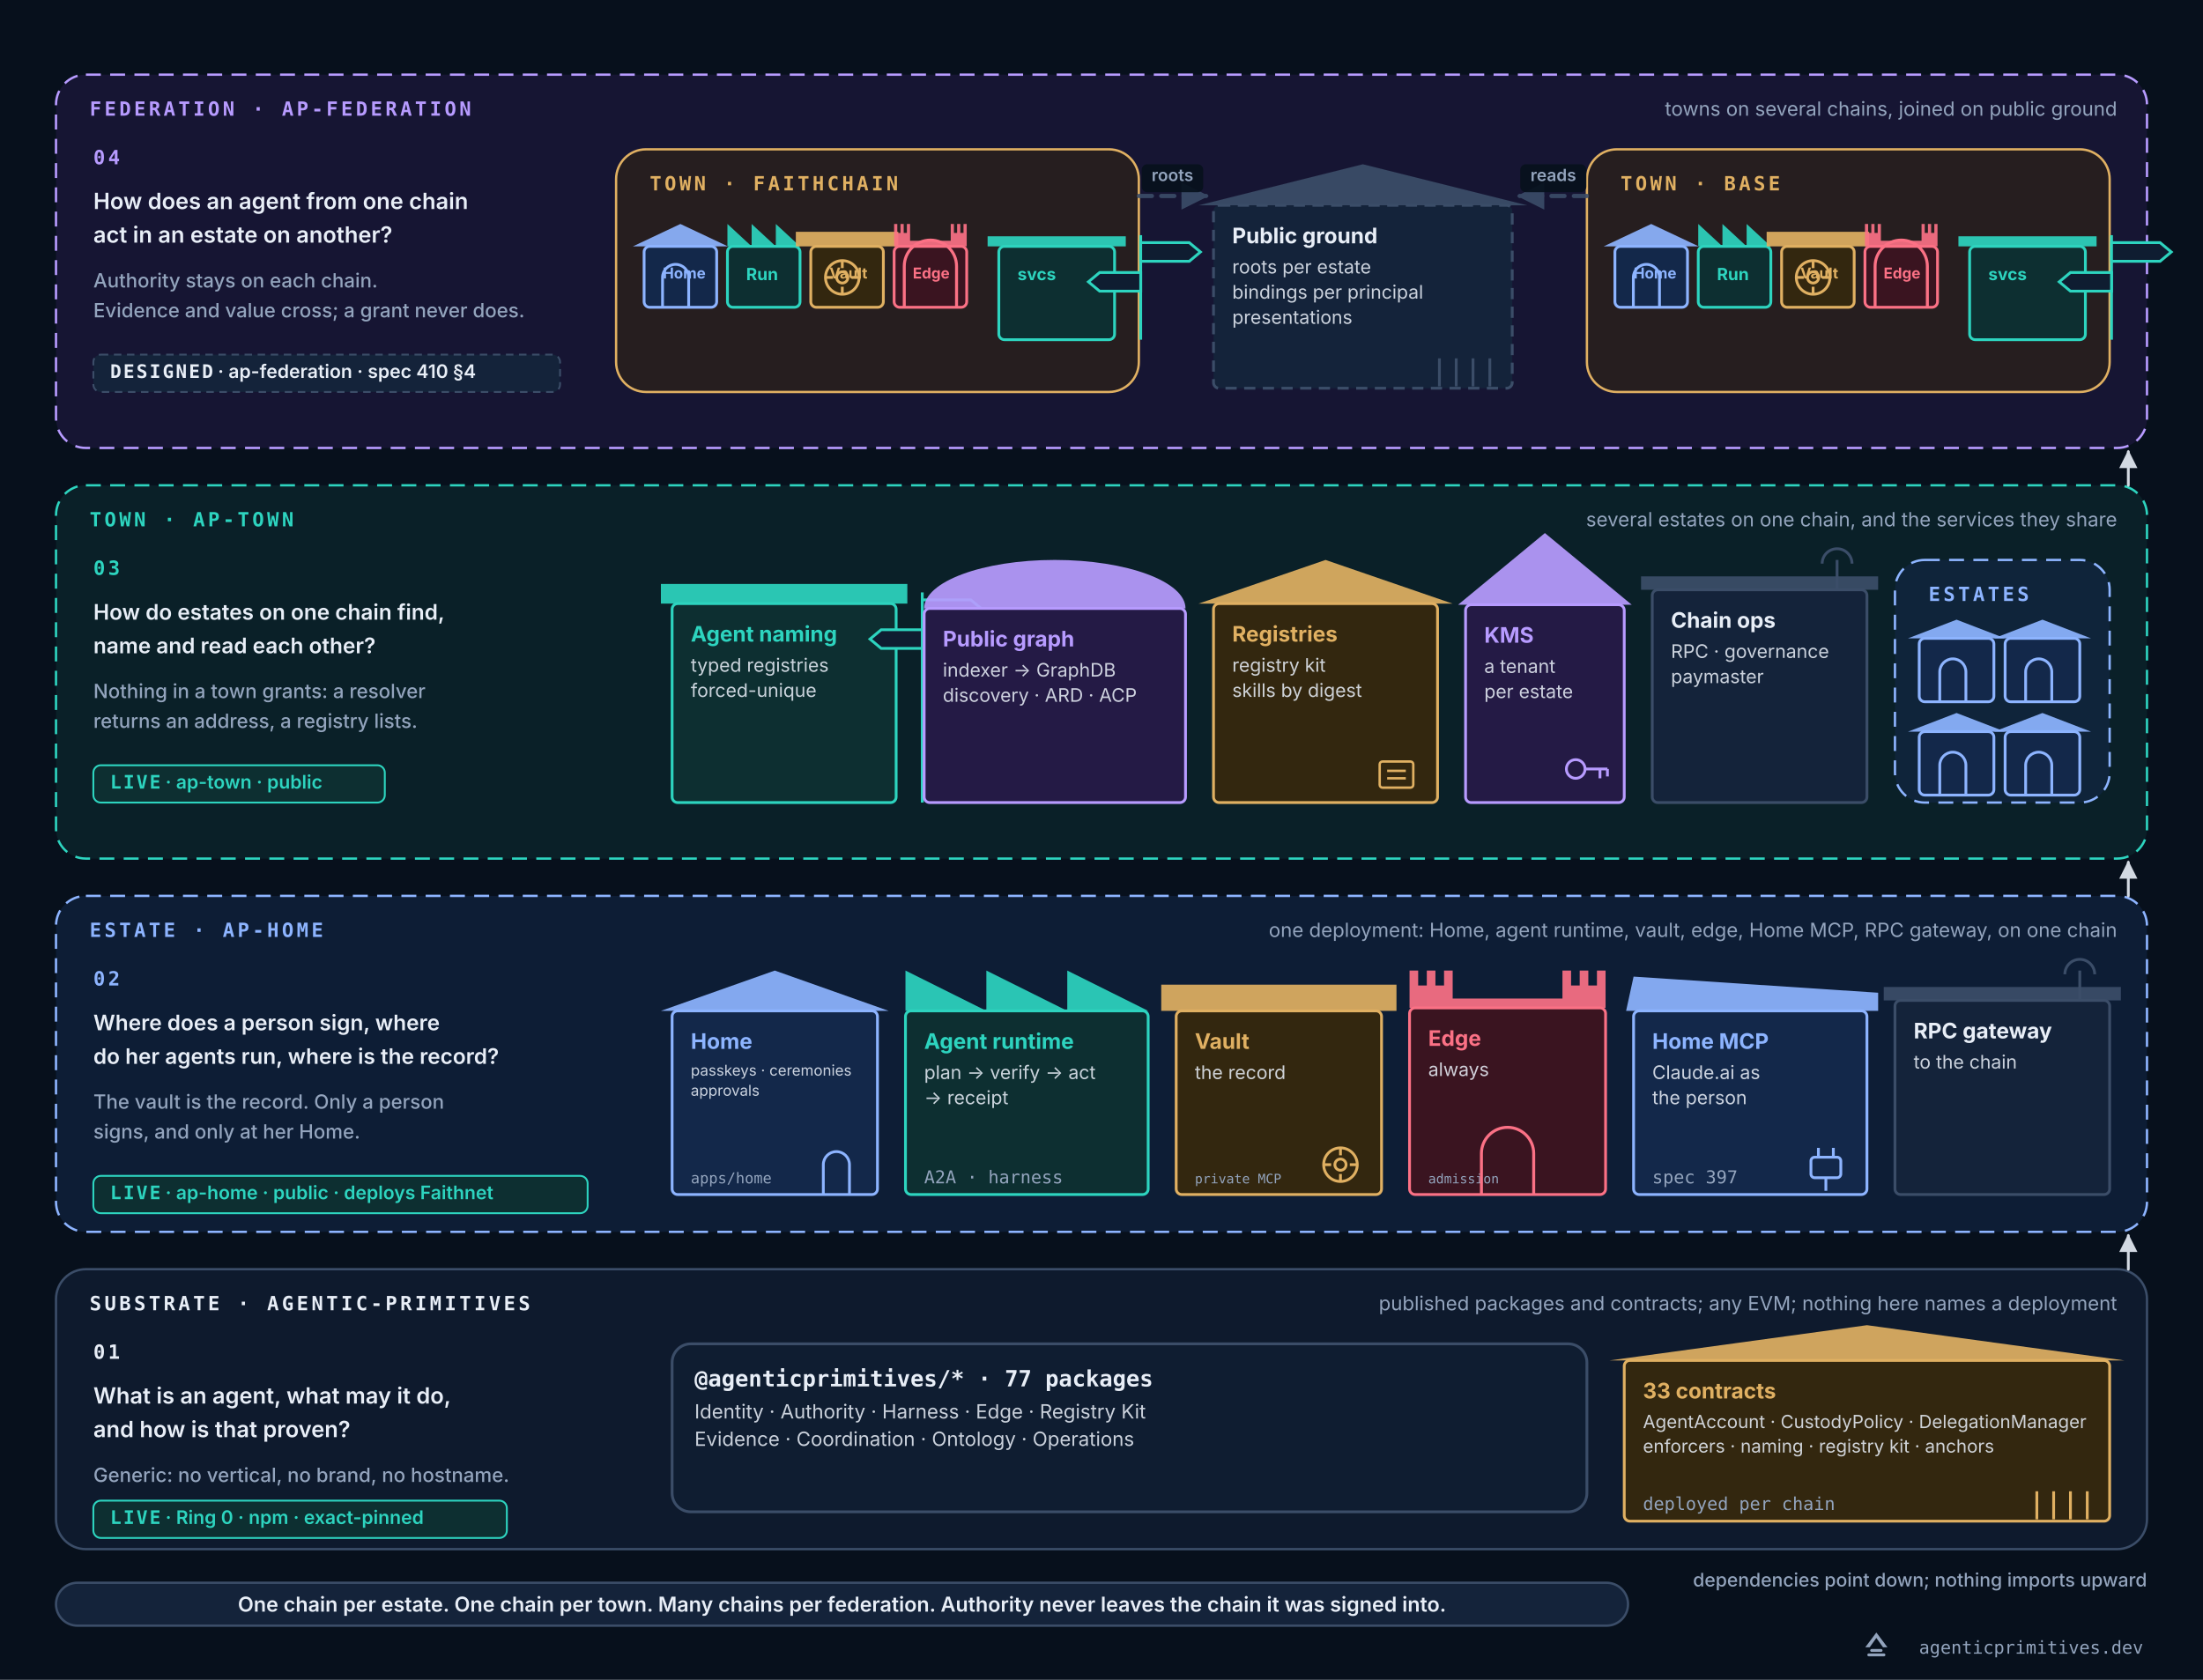
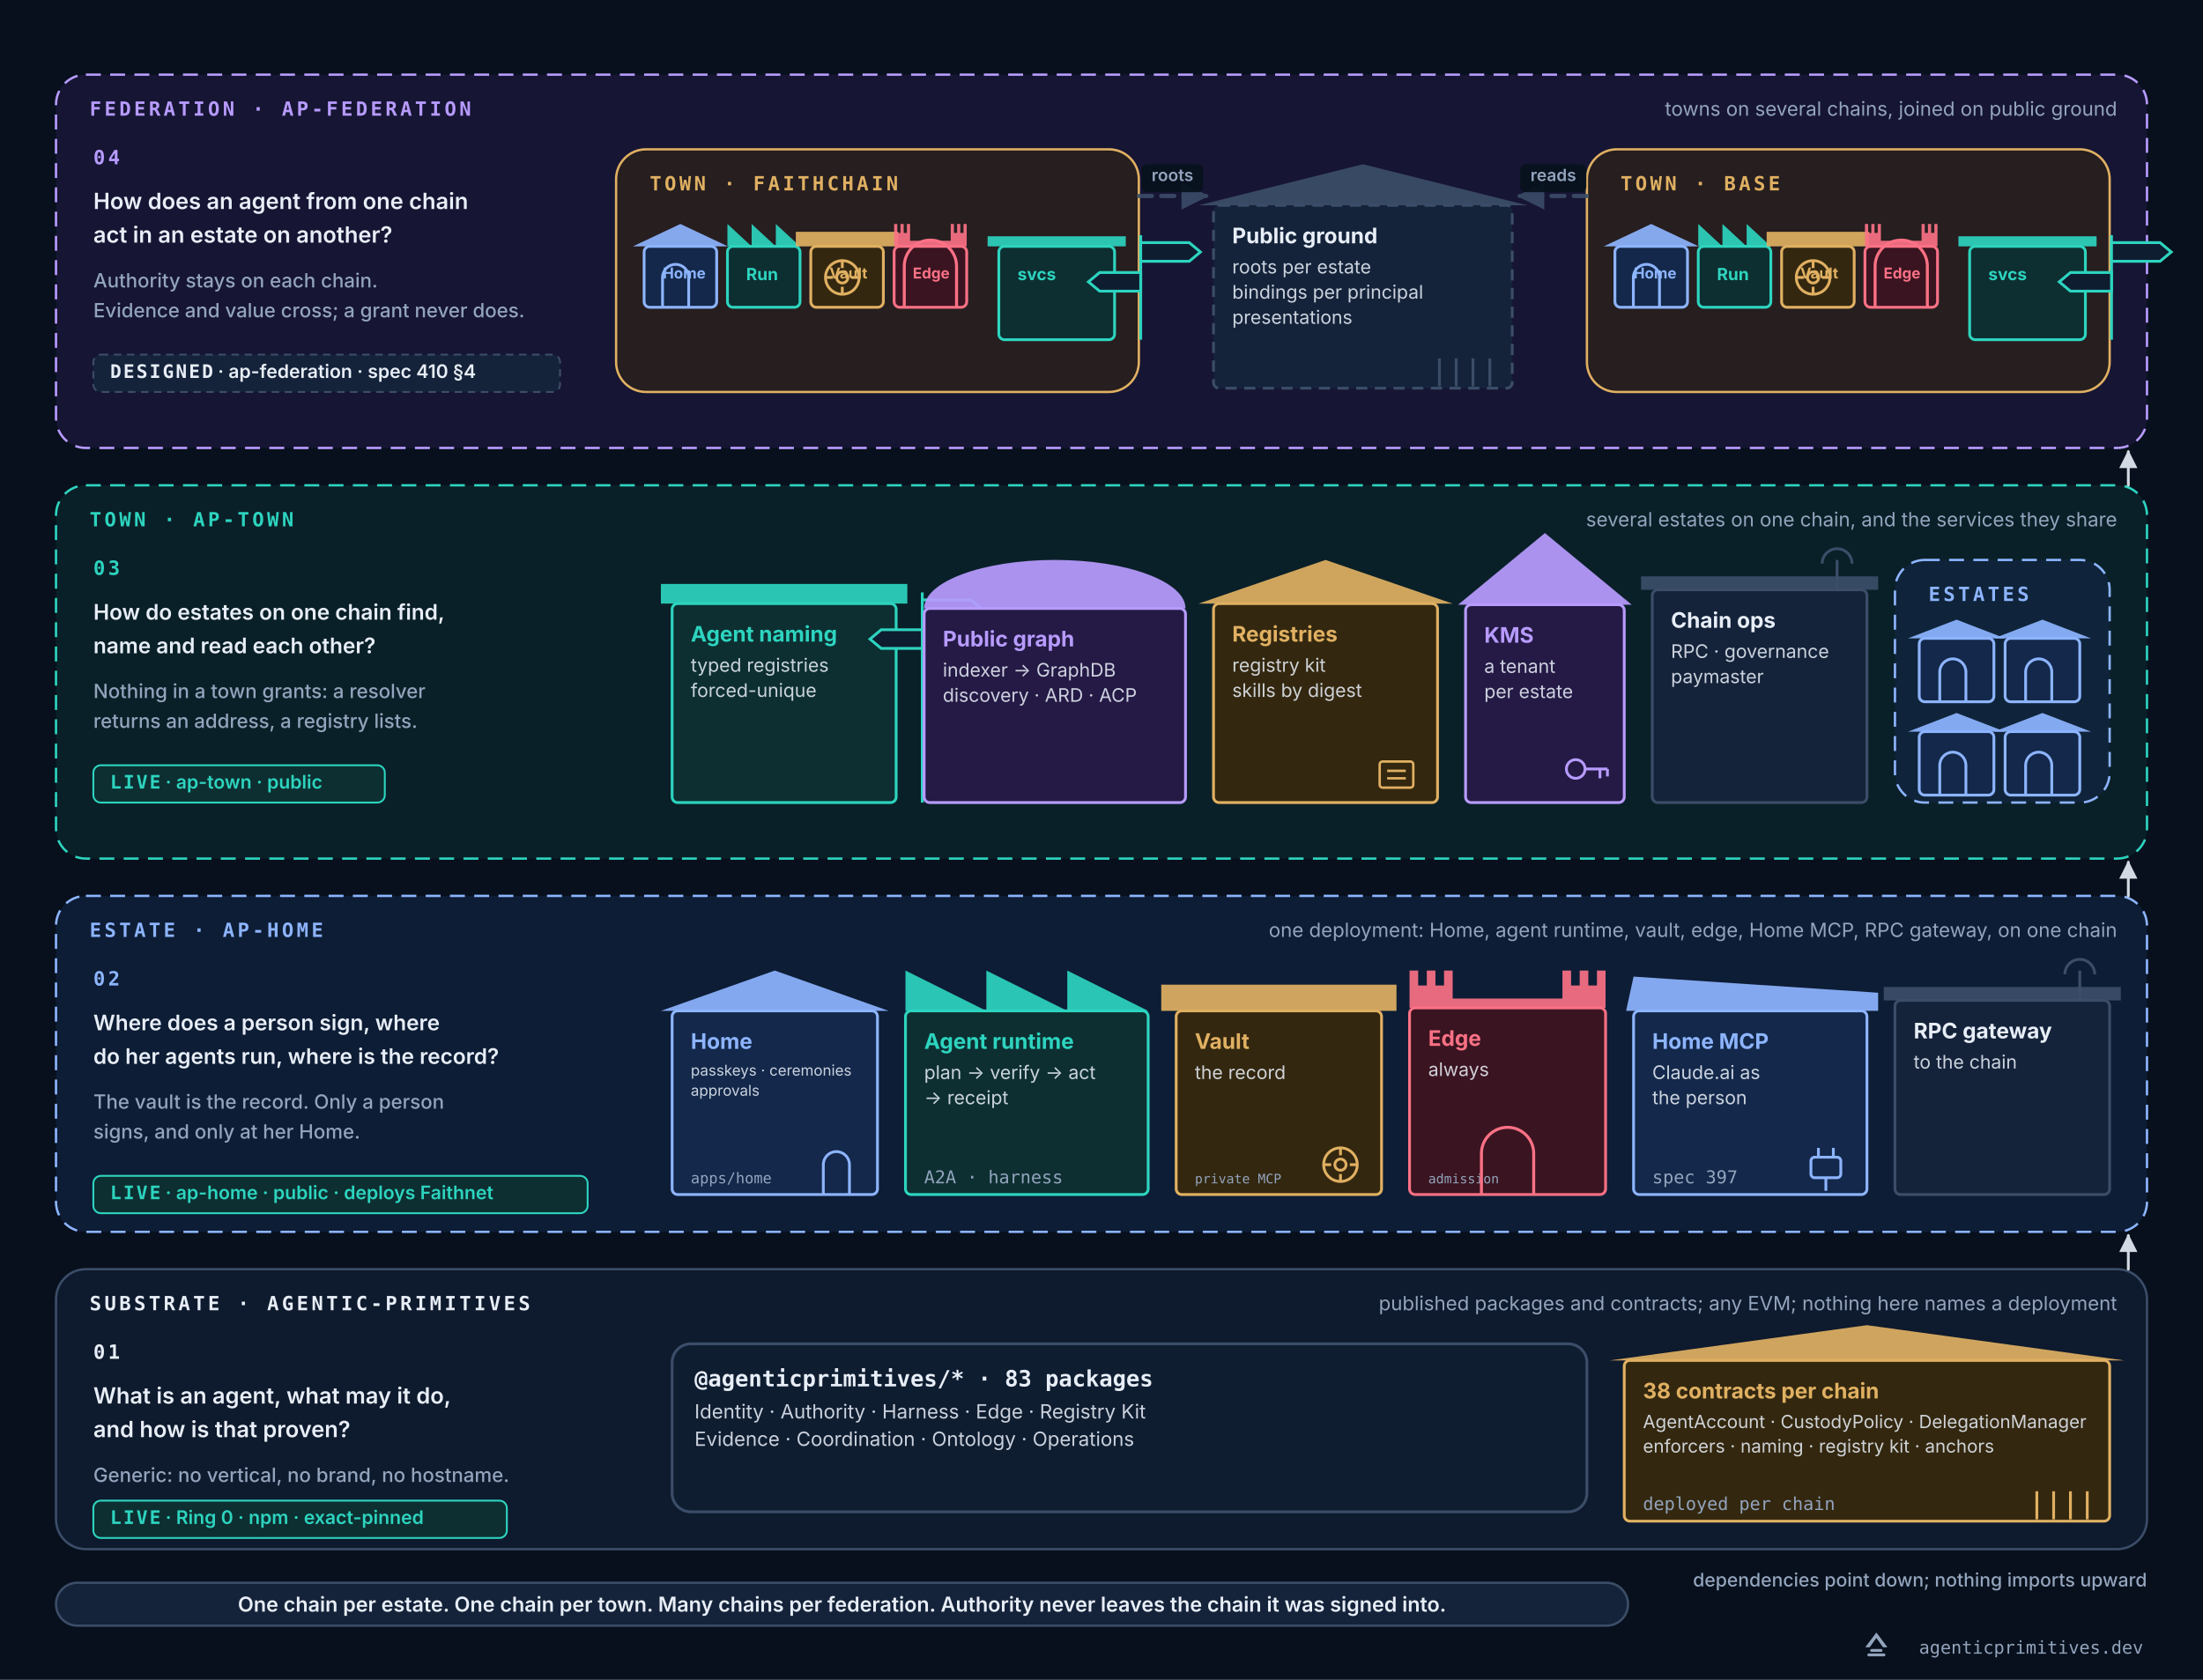
<svg xmlns="http://www.w3.org/2000/svg" viewBox="0 0 1180 900" role="img" aria-labelledby="scales-title" style="width:100%;height:auto;display:block;font-family:ui-sans-serif, system-ui, -apple-system, &quot;Segoe UI&quot;, Inter, sans-serif;font-feature-settings:normal;word-spacing:0.12em">
  <defs>
    <marker id="scales-arrow" viewBox="0 0 10 10" refX="9" refY="5" markerWidth="6.5" markerHeight="6.5" orient="auto-start-reverse">
      <path d="M 0 0 L 10 5 L 0 10 z" fill="#3b4d68" />
    </marker>
    <marker id="scales-arrow-ink" viewBox="0 0 10 10" refX="9" refY="5" markerWidth="6.5" markerHeight="6.5" orient="auto-start-reverse">
      <path d="M 0 0 L 10 5 L 0 10 z" fill="#e8eef7" />
    </marker>
    <marker id="scales-arrow-amber" viewBox="0 0 10 10" refX="9" refY="5" markerWidth="6.5" markerHeight="6.5" orient="auto-start-reverse">
      <path d="M 0 0 L 10 5 L 0 10 z" fill="#e0b062" />
    </marker>
    <marker id="scales-arrow-teal" viewBox="0 0 10 10" refX="9" refY="5" markerWidth="6.5" markerHeight="6.5" orient="auto-start-reverse">
      <path d="M 0 0 L 10 5 L 0 10 z" fill="#2dd4bf" />
    </marker>
    <marker id="scales-arrow-rose" viewBox="0 0 10 10" refX="9" refY="5" markerWidth="6.5" markerHeight="6.5" orient="auto-start-reverse">
      <path d="M 0 0 L 10 5 L 0 10 z" fill="#fb7185" />
    </marker>
    <marker id="scales-arrow-navy" viewBox="0 0 10 10" refX="9" refY="5" markerWidth="6.5" markerHeight="6.5" orient="auto-start-reverse">
      <path d="M 0 0 L 10 5 L 0 10 z" fill="#8db4ff" />
    </marker>
    <marker id="scales-arrow-violet" viewBox="0 0 10 10" refX="9" refY="5" markerWidth="6.5" markerHeight="6.5" orient="auto-start-reverse">
      <path d="M 0 0 L 10 5 L 0 10 z" fill="#b79bff" />
    </marker>
    <filter id="scales-shadow" x="-10%" y="-10%" width="120%" height="130%">
      <feDropShadow dx="0" dy="2" stdDeviation="3" flood-color="#000" flood-opacity="0.12" />
    </filter>
  </defs>
  <rect x="0" y="0" width="1180" height="900" fill="#07101c" />
  <g>
    <rect x="30" y="40" width="1120" height="200" rx="16" fill="#241a45" fill-opacity="0.55" stroke="#b79bff" stroke-width="1.25" stroke-dasharray="8 5" />
    <text x="48" y="62" font-size="10.5" font-weight="700" fill="#b79bff" letter-spacing="1.6" font-family="ui-monospace, SFMono-Regular, Menlo, Consolas, monospace">FEDERATION · AP-FEDERATION</text>
    <text x="1134" y="62" font-size="10.5" fill="#93a4bd" text-anchor="end" font-family="ui-sans-serif, system-ui, -apple-system, &quot;Segoe UI&quot;, Inter, sans-serif">towns on several chains, joined on public ground</text>
  </g>
  <text x="50" y="88" font-size="10.5" text-anchor="start" fill="#b79bff" font-weight="700" font-family="ui-monospace, SFMono-Regular, Menlo, Consolas, monospace" letter-spacing="1.6">04</text>
  <text x="50" y="112" font-size="12" text-anchor="start" fill="#e8eef7" font-weight="600" font-family="ui-sans-serif, system-ui, -apple-system, &quot;Segoe UI&quot;, Inter, sans-serif">How does an agent from one chain</text>
  <text x="50" y="130" font-size="12" text-anchor="start" fill="#e8eef7" font-weight="600" font-family="ui-sans-serif, system-ui, -apple-system, &quot;Segoe UI&quot;, Inter, sans-serif">act in an estate on another?</text>
  <text x="50" y="154" font-size="10.5" text-anchor="start" fill="#93a4bd" font-weight="500" font-family="ui-sans-serif, system-ui, -apple-system, &quot;Segoe UI&quot;, Inter, sans-serif">Authority stays on each chain.</text>
  <text x="50" y="170" font-size="10.5" text-anchor="start" fill="#93a4bd" font-weight="500" font-family="ui-sans-serif, system-ui, -apple-system, &quot;Segoe UI&quot;, Inter, sans-serif">Evidence and value cross; a grant never does.</text>
  <g>
    <rect x="50" y="190" width="249.99" height="20" rx="4" fill="#14233a" stroke="#3b4d68" stroke-width="1" stroke-dasharray="4 3" />
    <text x="59" y="202.5" font-size="10" font-weight="600" fill="#e8eef7" font-family="ui-sans-serif, system-ui, -apple-system, &quot;Segoe UI&quot;, Inter, sans-serif">
      <tspan font-family="ui-monospace, SFMono-Regular, Menlo, Consolas, monospace" letter-spacing="1">DESIGNED</tspan>  ·  ap-federation · spec 410 §4</text>
  </g>
  <g>
    <rect x="330" y="80" width="280" height="130" rx="16" fill="#33270f" fill-opacity="0.55" stroke="#e0b062" stroke-width="1.25" />
    <text x="348" y="102" font-size="10.5" font-weight="700" fill="#e0b062" letter-spacing="1.6" font-family="ui-monospace, SFMono-Regular, Menlo, Consolas, monospace">TOWN · FAITHCHAIN</text>
  </g>
  <g>
    <path d="M 339 132 L 364.44 120 L 389.88 132 Z" fill="#8db4ff" opacity="0.92" />
    <rect x="345" y="132" width="38.88" height="32.64" rx="3" fill="#13284a" stroke="#8db4ff" stroke-width="1.5" />
    <text x="355" y="149.2" font-size="8" font-weight="650" fill="#8db4ff" font-family="ui-sans-serif, system-ui, -apple-system, &quot;Segoe UI&quot;, Inter, sans-serif">Home</text>
    <path d="M 354.88 164.64 v -16 a 7 7 0 0 1 14 0 v 16" fill="none" stroke="#8db4ff" stroke-width="1.5" />
  </g>
  <g>
    <path d="M 389.64 132 L 389.64 120 L 402.6 132 L 402.6 120 L 415.56 132 L 415.56 120 L 428.52 132 Z" fill="#2dd4bf" opacity="0.92" />
    <rect x="389.64" y="132" width="38.88" height="32.64" rx="3" fill="#0d2f31" stroke="#2dd4bf" stroke-width="1.5" />
    <text x="399.64" y="150.1" font-size="9" font-weight="650" fill="#2dd4bf" font-family="ui-sans-serif, system-ui, -apple-system, &quot;Segoe UI&quot;, Inter, sans-serif">Run</text>
  </g>
  <g>
    <path d="M 426.28 132 L 426.28 124.2 L 481.16 124.2 L 481.16 132 Z" fill="#e0b062" opacity="0.92" />
    <rect x="434.28" y="132" width="38.88" height="32.64" rx="3" fill="#33270f" stroke="#e0b062" stroke-width="1.5" />
    <text x="444.28" y="149.2" font-size="8" font-weight="650" fill="#e0b062" font-family="ui-sans-serif, system-ui, -apple-system, &quot;Segoe UI&quot;, Inter, sans-serif">Vault</text>
    <g fill="none" stroke="#e0b062" stroke-width="1.5">
      <circle cx="451.16" cy="148.64" r="9" />
      <circle cx="451.16" cy="148.64" r="3" />
      <path d="M 451.16 139.64 v 4 M 451.16 153.64 v 4 M 442.16 148.64 h 4 M 456.16 148.64 h 4" />
    </g>
  </g>
  <g>
    <path d="M 478.92 132 L 478.92 120 L 478.92 120 L 480.631 120 L 480.631 124.8 L 482.341 124.8 L 482.341 120 L 484.052 120 L 484.052 124.8 L 485.763 124.8 L 485.763 120 L 487.474 120 L 487.474 124.8 L 487.474 129 L 509.246 129 L 509.246 124.8 L 509.246 120 L 510.957 120 L 510.957 124.8 L 512.668 124.8 L 512.668 120 L 514.379 120 L 514.379 124.8 L 516.089 124.8 L 516.089 120 L 517.8 120 L 517.8 124.8 L 517.8 120 L 517.8 132 Z" fill="#fb7185" opacity="0.92" />
    <rect x="478.92" y="132" width="38.88" height="32.64" rx="3" fill="#3a1420" stroke="#fb7185" stroke-width="1.5" />
    <text x="488.92" y="149.2" font-size="8" font-weight="650" fill="#fb7185" font-family="ui-sans-serif, system-ui, -apple-system, &quot;Segoe UI&quot;, Inter, sans-serif">Edge</text>
    <path d="M 484.36 164.64 v -22 a 14 14 0 0 1 28 0 v 22" fill="none" stroke="#fb7185" stroke-width="1.6" />
  </g>
  <g>
    <path d="M 529 132 L 529 126.6 L 603 126.6 L 603 132 Z" fill="#2dd4bf" opacity="0.92" />
    <rect x="535" y="132" width="62" height="50" rx="3" fill="#0d2f31" stroke="#2dd4bf" stroke-width="1.5" />
    <text x="545" y="150.1" font-size="9" font-weight="650" fill="#2dd4bf" font-family="ui-sans-serif, system-ui, -apple-system, &quot;Segoe UI&quot;, Inter, sans-serif">svcs</text>
    <g stroke="#2dd4bf" stroke-width="1.5" fill="#0f1d31">
      <line x1="611" y1="182" x2="611" y2="126" />
      <path d="M 611 130 h 26 l 6 5 l -6 5 h -26 z" />
      <path d="M 611 146 h -22 l -6 5 l 6 5 h 22 z" />
    </g>
  </g>
  <g>
    <rect x="850" y="80" width="280" height="130" rx="16" fill="#33270f" fill-opacity="0.55" stroke="#e0b062" stroke-width="1.25" />
    <text x="868" y="102" font-size="10.5" font-weight="700" fill="#e0b062" letter-spacing="1.6" font-family="ui-monospace, SFMono-Regular, Menlo, Consolas, monospace">TOWN · BASE</text>
  </g>
  <g>
    <path d="M 859 132 L 884.44 120 L 909.88 132 Z" fill="#8db4ff" opacity="0.92" />
    <rect x="865" y="132" width="38.88" height="32.64" rx="3" fill="#13284a" stroke="#8db4ff" stroke-width="1.5" />
    <text x="875" y="149.2" font-size="8" font-weight="650" fill="#8db4ff" font-family="ui-sans-serif, system-ui, -apple-system, &quot;Segoe UI&quot;, Inter, sans-serif">Home</text>
    <path d="M 874.88 164.64 v -16 a 7 7 0 0 1 14 0 v 16" fill="none" stroke="#8db4ff" stroke-width="1.5" />
  </g>
  <g>
    <path d="M 909.64 132 L 909.64 120 L 922.6 132 L 922.6 120 L 935.56 132 L 935.56 120 L 948.52 132 Z" fill="#2dd4bf" opacity="0.92" />
    <rect x="909.64" y="132" width="38.88" height="32.64" rx="3" fill="#0d2f31" stroke="#2dd4bf" stroke-width="1.5" />
    <text x="919.64" y="150.1" font-size="9" font-weight="650" fill="#2dd4bf" font-family="ui-sans-serif, system-ui, -apple-system, &quot;Segoe UI&quot;, Inter, sans-serif">Run</text>
  </g>
  <g>
    <path d="M 946.28 132 L 946.28 124.2 L 1001.16 124.2 L 1001.16 132 Z" fill="#e0b062" opacity="0.92" />
    <rect x="954.28" y="132" width="38.88" height="32.64" rx="3" fill="#33270f" stroke="#e0b062" stroke-width="1.5" />
    <text x="964.28" y="149.2" font-size="8" font-weight="650" fill="#e0b062" font-family="ui-sans-serif, system-ui, -apple-system, &quot;Segoe UI&quot;, Inter, sans-serif">Vault</text>
    <g fill="none" stroke="#e0b062" stroke-width="1.5">
      <circle cx="971.16" cy="148.64" r="9" />
      <circle cx="971.16" cy="148.64" r="3" />
      <path d="M 971.16 139.64 v 4 M 971.16 153.64 v 4 M 962.16 148.64 h 4 M 976.16 148.64 h 4" />
    </g>
  </g>
  <g>
    <path d="M 998.92 132 L 998.92 120 L 998.92 120 L 1000.631 120 L 1000.631 124.8 L 1002.341 124.8 L 1002.341 120 L 1004.052 120 L 1004.052 124.8 L 1005.763 124.8 L 1005.763 120 L 1007.474 120 L 1007.474 124.8 L 1007.474 129 L 1029.246 129 L 1029.246 124.8 L 1029.246 120 L 1030.957 120 L 1030.957 124.8 L 1032.668 124.8 L 1032.668 120 L 1034.379 120 L 1034.379 124.8 L 1036.089 124.8 L 1036.089 120 L 1037.8 120 L 1037.8 124.8 L 1037.8 120 L 1037.8 132 Z" fill="#fb7185" opacity="0.92" />
    <rect x="998.92" y="132" width="38.88" height="32.64" rx="3" fill="#3a1420" stroke="#fb7185" stroke-width="1.5" />
    <text x="1008.92" y="149.2" font-size="8" font-weight="650" fill="#fb7185" font-family="ui-sans-serif, system-ui, -apple-system, &quot;Segoe UI&quot;, Inter, sans-serif">Edge</text>
    <path d="M 1004.36 164.64 v -22 a 14 14 0 0 1 28 0 v 22" fill="none" stroke="#fb7185" stroke-width="1.6" />
  </g>
  <g>
    <path d="M 1049 132 L 1049 126.6 L 1123 126.6 L 1123 132 Z" fill="#2dd4bf" opacity="0.92" />
    <rect x="1055" y="132" width="62" height="50" rx="3" fill="#0d2f31" stroke="#2dd4bf" stroke-width="1.5" />
    <text x="1065" y="150.1" font-size="9" font-weight="650" fill="#2dd4bf" font-family="ui-sans-serif, system-ui, -apple-system, &quot;Segoe UI&quot;, Inter, sans-serif">svcs</text>
    <g stroke="#2dd4bf" stroke-width="1.5" fill="#0f1d31">
      <line x1="1131" y1="182" x2="1131" y2="126" />
      <path d="M 1131 130 h 26 l 6 5 l -6 5 h -26 z" />
      <path d="M 1131 146 h -22 l -6 5 l 6 5 h 22 z" />
    </g>
  </g>
  <g>
    <path d="M 642 110 L 730 88 L 818 110 Z" fill="#3b4d68" opacity="0.92" />
    <rect x="650" y="110" width="160" height="98" rx="3" fill="#14233a" stroke="#3b4d68" stroke-width="1.5" stroke-dasharray="6 4" />
    <text x="660" y="130.35" font-size="11.5" font-weight="650" fill="#e8eef7" font-family="ui-sans-serif, system-ui, -apple-system, &quot;Segoe UI&quot;, Inter, sans-serif">Public ground</text>
    <text x="660" y="146.5" font-size="10" fill="#e8eef7" opacity="0.86" font-family="ui-sans-serif, system-ui, -apple-system, &quot;Segoe UI&quot;, Inter, sans-serif">roots per estate</text>
    <text x="660" y="160" font-size="10" fill="#e8eef7" opacity="0.86" font-family="ui-sans-serif, system-ui, -apple-system, &quot;Segoe UI&quot;, Inter, sans-serif">bindings per principal</text>
    <text x="660" y="173.5" font-size="10" fill="#e8eef7" opacity="0.86" font-family="ui-sans-serif, system-ui, -apple-system, &quot;Segoe UI&quot;, Inter, sans-serif">presentations</text>
    <g stroke="#3b4d68" stroke-width="1.5">
      <line x1="798" y1="207" x2="798" y2="192" />
      <line x1="789" y1="207" x2="789" y2="192" />
      <line x1="780" y1="207" x2="780" y2="192" />
      <line x1="771" y1="207" x2="771" y2="192" />
    </g>
  </g>
  <g>
    <path d="M 610 105 H 646" fill="none" stroke="#3b4d68" stroke-width="2.25" stroke-dasharray="7 5" marker-end="url(#scales-arrow)" stroke-linecap="round" opacity="0.9" />
    <rect x="611.504" y="88" width="32.991" height="15" rx="3" fill="#07101c" opacity="0.92" />
    <text x="628" y="97" font-size="9" text-anchor="middle" fill="#93a4bd" font-weight="600" font-family="ui-sans-serif, system-ui, -apple-system, &quot;Segoe UI&quot;, Inter, sans-serif">roots</text>
  </g>
  <g>
    <path d="M 850 105 H 814" fill="none" stroke="#3b4d68" stroke-width="2.25" stroke-dasharray="7 5" marker-end="url(#scales-arrow)" stroke-linecap="round" opacity="0.9" />
    <rect x="814.312" y="88" width="35.376" height="15" rx="3" fill="#07101c" opacity="0.92" />
    <text x="832" y="97" font-size="9" text-anchor="middle" fill="#93a4bd" font-weight="600" font-family="ui-sans-serif, system-ui, -apple-system, &quot;Segoe UI&quot;, Inter, sans-serif">reads</text>
  </g>
  <g>
    <rect x="30" y="260" width="1120" height="200" rx="16" fill="#0d2f31" fill-opacity="0.55" stroke="#2dd4bf" stroke-width="1.25" stroke-dasharray="8 5" />
    <text x="48" y="282" font-size="10.5" font-weight="700" fill="#2dd4bf" letter-spacing="1.6" font-family="ui-monospace, SFMono-Regular, Menlo, Consolas, monospace">TOWN · AP-TOWN</text>
    <text x="1134" y="282" font-size="10.5" fill="#93a4bd" text-anchor="end" font-family="ui-sans-serif, system-ui, -apple-system, &quot;Segoe UI&quot;, Inter, sans-serif">several estates on one chain, and the services they share</text>
  </g>
  <text x="50" y="308" font-size="10.5" text-anchor="start" fill="#2dd4bf" font-weight="700" font-family="ui-monospace, SFMono-Regular, Menlo, Consolas, monospace" letter-spacing="1.6">03</text>
  <text x="50" y="332" font-size="11.5" text-anchor="start" fill="#e8eef7" font-weight="600" font-family="ui-sans-serif, system-ui, -apple-system, &quot;Segoe UI&quot;, Inter, sans-serif">How do estates on one chain find,</text>
  <text x="50" y="350" font-size="11.5" text-anchor="start" fill="#e8eef7" font-weight="600" font-family="ui-sans-serif, system-ui, -apple-system, &quot;Segoe UI&quot;, Inter, sans-serif">name and read each other?</text>
  <text x="50" y="374" font-size="10.5" text-anchor="start" fill="#93a4bd" font-weight="500" font-family="ui-sans-serif, system-ui, -apple-system, &quot;Segoe UI&quot;, Inter, sans-serif">Nothing in a town grants: a resolver</text>
  <text x="50" y="390" font-size="10.5" text-anchor="start" fill="#93a4bd" font-weight="500" font-family="ui-sans-serif, system-ui, -apple-system, &quot;Segoe UI&quot;, Inter, sans-serif">returns an address, a registry lists.</text>
  <g>
    <rect x="50" y="410" width="156.117" height="20" rx="4" fill="#0d2f31" stroke="#2dd4bf" stroke-width="1" />
    <text x="59" y="422.5" font-size="10" font-weight="600" fill="#2dd4bf" font-family="ui-sans-serif, system-ui, -apple-system, &quot;Segoe UI&quot;, Inter, sans-serif">
      <tspan font-family="ui-monospace, SFMono-Regular, Menlo, Consolas, monospace" letter-spacing="1">LIVE</tspan>  ·  ap-town · public</text>
  </g>
  <g>
    <path d="M 354 323.4 L 354 312.87 L 486 312.87 L 486 323.4 Z" fill="#2dd4bf" opacity="0.92" />
    <rect x="360" y="323.4" width="120" height="106.6" rx="3" fill="#0d2f31" stroke="#2dd4bf" stroke-width="1.5" />
    <text x="370" y="343.75" font-size="11.5" font-weight="650" fill="#2dd4bf" font-family="ui-sans-serif, system-ui, -apple-system, &quot;Segoe UI&quot;, Inter, sans-serif">Agent naming</text>
    <text x="370" y="359.9" font-size="10" fill="#e8eef7" opacity="0.86" font-family="ui-sans-serif, system-ui, -apple-system, &quot;Segoe UI&quot;, Inter, sans-serif">typed registries</text>
    <text x="370" y="373.4" font-size="10" fill="#e8eef7" opacity="0.86" font-family="ui-sans-serif, system-ui, -apple-system, &quot;Segoe UI&quot;, Inter, sans-serif">forced-unique</text>
    <g stroke="#2dd4bf" stroke-width="1.5" fill="#0f1d31">
      <line x1="494" y1="430" x2="494" y2="317.4" />
      <path d="M 494 321.4 h 26 l 6 5 l -6 5 h -26 z" />
      <path d="M 494 337.4 h -22 l -6 5 l 6 5 h 22 z" />
    </g>
  </g>
  <g>
    <path d="M 495 326 A 70 26 0 0 1 635 326 Z" fill="#b79bff" opacity="0.92" />
    <rect x="495" y="326" width="140" height="104" rx="3" fill="#241a45" stroke="#b79bff" stroke-width="1.5" />
    <text x="505" y="346.35" font-size="11.5" font-weight="650" fill="#b79bff" font-family="ui-sans-serif, system-ui, -apple-system, &quot;Segoe UI&quot;, Inter, sans-serif">Public graph</text>
    <text x="505" y="362.5" font-size="10" fill="#e8eef7" opacity="0.86" font-family="ui-sans-serif, system-ui, -apple-system, &quot;Segoe UI&quot;, Inter, sans-serif">indexer → GraphDB</text>
    <text x="505" y="376" font-size="10" fill="#e8eef7" opacity="0.86" font-family="ui-sans-serif, system-ui, -apple-system, &quot;Segoe UI&quot;, Inter, sans-serif">discovery · ARD · ACP</text>
  </g>
  <g>
    <path d="M 642 323.4 L 710 300 L 778 323.4 Z" fill="#e0b062" opacity="0.92" />
    <rect x="650" y="323.4" width="120" height="106.6" rx="3" fill="#33270f" stroke="#e0b062" stroke-width="1.5" />
    <text x="660" y="343.75" font-size="11.5" font-weight="650" fill="#e0b062" font-family="ui-sans-serif, system-ui, -apple-system, &quot;Segoe UI&quot;, Inter, sans-serif">Registries</text>
    <text x="660" y="359.9" font-size="10" fill="#e8eef7" opacity="0.86" font-family="ui-sans-serif, system-ui, -apple-system, &quot;Segoe UI&quot;, Inter, sans-serif">registry kit</text>
    <text x="660" y="373.4" font-size="10" fill="#e8eef7" opacity="0.86" font-family="ui-sans-serif, system-ui, -apple-system, &quot;Segoe UI&quot;, Inter, sans-serif">skills by digest</text>
    <g stroke="#e0b062" stroke-width="1.3" fill="none">
      <rect x="739" y="408" width="18" height="14" rx="1.5" />
      <path d="M 743 413 h 10 M 743 417 h 10" />
    </g>
  </g>
  <g>
    <path d="M 781 324 L 827.5 285.6 L 874 324 Z" fill="#b79bff" opacity="0.92" />
    <rect x="785" y="324" width="85" height="106" rx="3" fill="#241a45" stroke="#b79bff" stroke-width="1.5" />
    <text x="795" y="344.35" font-size="11.5" font-weight="650" fill="#b79bff" font-family="ui-sans-serif, system-ui, -apple-system, &quot;Segoe UI&quot;, Inter, sans-serif">KMS</text>
    <text x="795" y="360.5" font-size="10" fill="#e8eef7" opacity="0.86" font-family="ui-sans-serif, system-ui, -apple-system, &quot;Segoe UI&quot;, Inter, sans-serif">a tenant</text>
    <text x="795" y="374" font-size="10" fill="#e8eef7" opacity="0.86" font-family="ui-sans-serif, system-ui, -apple-system, &quot;Segoe UI&quot;, Inter, sans-serif">per estate</text>
    <g fill="none" stroke="#b79bff" stroke-width="1.5">
      <circle cx="844" cy="412" r="5" />
      <path d="M 849 412 h 12 M 857 412 v 5 M 861 412 v 4" />
    </g>
  </g>
  <g>
    <path d="M 879 316 L 879 308.8 L 1006 308.8 L 1006 316 Z" fill="#3b4d68" opacity="0.92" />
    <rect x="885" y="316" width="115" height="114" rx="3" fill="#14233a" stroke="#3b4d68" stroke-width="1.5" />
    <text x="895" y="336.35" font-size="11.5" font-weight="650" fill="#e8eef7" font-family="ui-sans-serif, system-ui, -apple-system, &quot;Segoe UI&quot;, Inter, sans-serif">Chain ops</text>
    <text x="895" y="352.5" font-size="10" fill="#e8eef7" opacity="0.86" font-family="ui-sans-serif, system-ui, -apple-system, &quot;Segoe UI&quot;, Inter, sans-serif">RPC · governance</text>
    <text x="895" y="366" font-size="10" fill="#e8eef7" opacity="0.86" font-family="ui-sans-serif, system-ui, -apple-system, &quot;Segoe UI&quot;, Inter, sans-serif">paymaster</text>
    <g stroke="#3b4d68" stroke-width="1.5" fill="none">
      <line x1="984" y1="316" x2="984" y2="300" />
      <path d="M 976 302 a 8 8 0 0 1 16 0" />
    </g>
  </g>
  <g>
    <rect x="1015" y="300" width="115" height="130" rx="16" fill="#13284a" fill-opacity="0.55" stroke="#8db4ff" stroke-width="1.25" stroke-dasharray="8 5" />
    <text x="1033" y="322" font-size="10.5" font-weight="700" fill="#8db4ff" letter-spacing="1.6" font-family="ui-monospace, SFMono-Regular, Menlo, Consolas, monospace">ESTATES</text>
  </g>
  <g>
    <path d="M 1022 342 L 1048 332 L 1074 342 Z" fill="#8db4ff" opacity="0.92" />
    <rect x="1028" y="342" width="40" height="34" rx="3" fill="#13284a" stroke="#8db4ff" stroke-width="1.5" />
    <text x="1038" y="363.7" font-size="13" font-weight="650" fill="#8db4ff" font-family="ui-sans-serif, system-ui, -apple-system, &quot;Segoe UI&quot;, Inter, sans-serif" />
    <path d="M 1039 376 v -16 a 7 7 0 0 1 14 0 v 16" fill="none" stroke="#8db4ff" stroke-width="1.5" />
  </g>
  <g>
    <path d="M 1068 342 L 1094 332 L 1120 342 Z" fill="#8db4ff" opacity="0.92" />
    <rect x="1074" y="342" width="40" height="34" rx="3" fill="#13284a" stroke="#8db4ff" stroke-width="1.5" />
    <text x="1084" y="363.7" font-size="13" font-weight="650" fill="#8db4ff" font-family="ui-sans-serif, system-ui, -apple-system, &quot;Segoe UI&quot;, Inter, sans-serif" />
    <path d="M 1085 376 v -16 a 7 7 0 0 1 14 0 v 16" fill="none" stroke="#8db4ff" stroke-width="1.5" />
  </g>
  <g>
    <path d="M 1022 392 L 1048 382 L 1074 392 Z" fill="#8db4ff" opacity="0.92" />
    <rect x="1028" y="392" width="40" height="34" rx="3" fill="#13284a" stroke="#8db4ff" stroke-width="1.5" />
    <text x="1038" y="413.7" font-size="13" font-weight="650" fill="#8db4ff" font-family="ui-sans-serif, system-ui, -apple-system, &quot;Segoe UI&quot;, Inter, sans-serif" />
    <path d="M 1039 426 v -16 a 7 7 0 0 1 14 0 v 16" fill="none" stroke="#8db4ff" stroke-width="1.5" />
  </g>
  <g>
    <path d="M 1068 392 L 1094 382 L 1120 392 Z" fill="#8db4ff" opacity="0.92" />
    <rect x="1074" y="392" width="40" height="34" rx="3" fill="#13284a" stroke="#8db4ff" stroke-width="1.5" />
    <text x="1084" y="413.7" font-size="13" font-weight="650" fill="#8db4ff" font-family="ui-sans-serif, system-ui, -apple-system, &quot;Segoe UI&quot;, Inter, sans-serif" />
    <path d="M 1085 426 v -16 a 7 7 0 0 1 14 0 v 16" fill="none" stroke="#8db4ff" stroke-width="1.5" />
  </g>
  <g>
    <rect x="30" y="480" width="1120" height="180" rx="16" fill="#13284a" fill-opacity="0.55" stroke="#8db4ff" stroke-width="1.25" stroke-dasharray="8 5" />
    <text x="48" y="502" font-size="10.5" font-weight="700" fill="#8db4ff" letter-spacing="1.6" font-family="ui-monospace, SFMono-Regular, Menlo, Consolas, monospace">ESTATE · AP-HOME</text>
    <text x="1134" y="502" font-size="10.5" fill="#93a4bd" text-anchor="end" font-family="ui-sans-serif, system-ui, -apple-system, &quot;Segoe UI&quot;, Inter, sans-serif">one deployment: Home, agent runtime, vault, edge, Home MCP, RPC gateway, on one chain</text>
  </g>
  <text x="50" y="528" font-size="10.5" text-anchor="start" fill="#8db4ff" font-weight="700" font-family="ui-monospace, SFMono-Regular, Menlo, Consolas, monospace" letter-spacing="1.6">02</text>
  <text x="50" y="552" font-size="11.5" text-anchor="start" fill="#e8eef7" font-weight="600" font-family="ui-sans-serif, system-ui, -apple-system, &quot;Segoe UI&quot;, Inter, sans-serif">Where does a person sign, where</text>
  <text x="50" y="570" font-size="11.5" text-anchor="start" fill="#e8eef7" font-weight="600" font-family="ui-sans-serif, system-ui, -apple-system, &quot;Segoe UI&quot;, Inter, sans-serif">do her agents run, where is the record?</text>
  <text x="50" y="594" font-size="10.5" text-anchor="start" fill="#93a4bd" font-weight="500" font-family="ui-sans-serif, system-ui, -apple-system, &quot;Segoe UI&quot;, Inter, sans-serif">The vault is the record. Only a person</text>
  <text x="50" y="610" font-size="10.5" text-anchor="start" fill="#93a4bd" font-weight="500" font-family="ui-sans-serif, system-ui, -apple-system, &quot;Segoe UI&quot;, Inter, sans-serif">signs, and only at her Home.</text>
  <g>
    <rect x="50" y="630" width="264.758" height="20" rx="4" fill="#0d2f31" stroke="#2dd4bf" stroke-width="1" />
    <text x="59" y="642.5" font-size="10" font-weight="600" fill="#2dd4bf" font-family="ui-sans-serif, system-ui, -apple-system, &quot;Segoe UI&quot;, Inter, sans-serif">
      <tspan font-family="ui-monospace, SFMono-Regular, Menlo, Consolas, monospace" letter-spacing="1">LIVE</tspan>  ·  ap-home · public · deploys Faithnet</text>
  </g>
  <g>
    <path d="M 354 541.6 L 415 520 L 476 541.6 Z" fill="#8db4ff" opacity="0.92" />
    <rect x="360" y="541.6" width="110" height="98.4" rx="3" fill="#13284a" stroke="#8db4ff" stroke-width="1.5" />
    <text x="370" y="561.95" font-size="11.5" font-weight="650" fill="#8db4ff" font-family="ui-sans-serif, system-ui, -apple-system, &quot;Segoe UI&quot;, Inter, sans-serif">Home</text>
    <text x="370" y="576.287" font-size="7.986" fill="#e8eef7" opacity="0.86" font-family="ui-sans-serif, system-ui, -apple-system, &quot;Segoe UI&quot;, Inter, sans-serif">passkeys · ceremonies</text>
    <text x="370" y="587.068" font-size="7.986" fill="#e8eef7" opacity="0.86" font-family="ui-sans-serif, system-ui, -apple-system, &quot;Segoe UI&quot;, Inter, sans-serif">approvals</text>
    <text x="370" y="634" font-size="8" fill="#93a4bd" font-family="ui-monospace, SFMono-Regular, Menlo, Consolas, monospace">apps/home</text>
    <path d="M 441 640 v -16 a 7 7 0 0 1 14 0 v 16" fill="none" stroke="#8db4ff" stroke-width="1.5" />
  </g>
  <g>
    <path d="M 485 541.6 L 485 520 L 528.333 541.6 L 528.333 520 L 571.667 541.6 L 571.667 520 L 615 541.6 Z" fill="#2dd4bf" opacity="0.92" />
    <rect x="485" y="541.6" width="130" height="98.4" rx="3" fill="#0d2f31" stroke="#2dd4bf" stroke-width="1.5" />
    <text x="495" y="561.95" font-size="11.5" font-weight="650" fill="#2dd4bf" font-family="ui-sans-serif, system-ui, -apple-system, &quot;Segoe UI&quot;, Inter, sans-serif">Agent runtime</text>
    <text x="495" y="578.1" font-size="10" fill="#e8eef7" opacity="0.86" font-family="ui-sans-serif, system-ui, -apple-system, &quot;Segoe UI&quot;, Inter, sans-serif">plan → verify → act</text>
    <text x="495" y="591.6" font-size="10" fill="#e8eef7" opacity="0.86" font-family="ui-sans-serif, system-ui, -apple-system, &quot;Segoe UI&quot;, Inter, sans-serif">→ receipt</text>
    <text x="495" y="634" font-size="9.5" fill="#93a4bd" font-family="ui-monospace, SFMono-Regular, Menlo, Consolas, monospace">A2A · harness</text>
  </g>
  <g>
    <path d="M 622 541.6 L 622 527.56 L 748 527.56 L 748 541.6 Z" fill="#e0b062" opacity="0.92" />
    <rect x="630" y="541.6" width="110" height="98.4" rx="3" fill="#33270f" stroke="#e0b062" stroke-width="1.5" />
    <text x="640" y="561.95" font-size="11.5" font-weight="650" fill="#e0b062" font-family="ui-sans-serif, system-ui, -apple-system, &quot;Segoe UI&quot;, Inter, sans-serif">Vault</text>
    <text x="640" y="578.1" font-size="10" fill="#e8eef7" opacity="0.86" font-family="ui-sans-serif, system-ui, -apple-system, &quot;Segoe UI&quot;, Inter, sans-serif">the record</text>
    <text x="640" y="634" font-size="7" fill="#93a4bd" font-family="ui-monospace, SFMono-Regular, Menlo, Consolas, monospace">private MCP</text>
    <g fill="none" stroke="#e0b062" stroke-width="1.5">
      <circle cx="718" cy="624" r="9" />
      <circle cx="718" cy="624" r="3" />
      <path d="M 718 615 v 4 M 718 629 v 4 M 709 624 h 4 M 723 624 h 4" />
    </g>
  </g>
  <g>
    <path d="M 755 540 L 755 520 L 755 520 L 759.62 520 L 759.62 528 L 764.24 528 L 764.24 520 L 768.86 520 L 768.86 528 L 773.48 528 L 773.48 520 L 778.1 520 L 778.1 528 L 778.1 535 L 836.9 535 L 836.9 528 L 836.9 520 L 841.52 520 L 841.52 528 L 846.14 528 L 846.14 520 L 850.76 520 L 850.76 528 L 855.38 528 L 855.38 520 L 860 520 L 860 528 L 860 520 L 860 540 Z" fill="#fb7185" opacity="0.92" />
    <rect x="755" y="540" width="105" height="100" rx="3" fill="#3a1420" stroke="#fb7185" stroke-width="1.5" />
    <text x="765" y="560.35" font-size="11.5" font-weight="650" fill="#fb7185" font-family="ui-sans-serif, system-ui, -apple-system, &quot;Segoe UI&quot;, Inter, sans-serif">Edge</text>
    <text x="765" y="576.5" font-size="10" fill="#e8eef7" opacity="0.86" font-family="ui-sans-serif, system-ui, -apple-system, &quot;Segoe UI&quot;, Inter, sans-serif">always</text>
    <text x="765" y="634" font-size="7" fill="#93a4bd" font-family="ui-monospace, SFMono-Regular, Menlo, Consolas, monospace">admission</text>
    <path d="M 793.5 640 v -22 a 14 14 0 0 1 28 0 v 22" fill="none" stroke="#fb7185" stroke-width="1.6" />
  </g>
  <g>
    <path d="M 871 541.6 L 875 523.24 L 1006 531.88 L 1006 541.6 Z" fill="#8db4ff" opacity="0.92" />
    <rect x="875" y="541.6" width="125" height="98.4" rx="3" fill="#13284a" stroke="#8db4ff" stroke-width="1.5" />
    <text x="885" y="561.95" font-size="11.5" font-weight="650" fill="#8db4ff" font-family="ui-sans-serif, system-ui, -apple-system, &quot;Segoe UI&quot;, Inter, sans-serif">Home MCP</text>
    <text x="885" y="578.1" font-size="10" fill="#e8eef7" opacity="0.86" font-family="ui-sans-serif, system-ui, -apple-system, &quot;Segoe UI&quot;, Inter, sans-serif">Claude.ai as</text>
    <text x="885" y="591.6" font-size="10" fill="#e8eef7" opacity="0.86" font-family="ui-sans-serif, system-ui, -apple-system, &quot;Segoe UI&quot;, Inter, sans-serif">the person</text>
    <text x="885" y="634" font-size="9.5" fill="#93a4bd" font-family="ui-monospace, SFMono-Regular, Menlo, Consolas, monospace">spec 397</text>
    <g stroke="#8db4ff" stroke-width="1.5" fill="none">
      <rect x="970" y="620" width="16" height="11" rx="2" />
      <path d="M 974 620 v -5 M 982 620 v -5 M 978 631 v 7" />
    </g>
  </g>
  <g>
    <path d="M 1009 536 L 1009 528.8 L 1136 528.8 L 1136 536 Z" fill="#3b4d68" opacity="0.92" />
    <rect x="1015" y="536" width="115" height="104" rx="3" fill="#14233a" stroke="#3b4d68" stroke-width="1.5" />
    <text x="1025" y="556.35" font-size="11.5" font-weight="650" fill="#e8eef7" font-family="ui-sans-serif, system-ui, -apple-system, &quot;Segoe UI&quot;, Inter, sans-serif">RPC gateway</text>
    <text x="1025" y="572.5" font-size="10" fill="#e8eef7" opacity="0.86" font-family="ui-sans-serif, system-ui, -apple-system, &quot;Segoe UI&quot;, Inter, sans-serif">to the chain</text>
    <g stroke="#3b4d68" stroke-width="1.5" fill="none">
      <line x1="1114" y1="536" x2="1114" y2="520" />
      <path d="M 1106 522 a 8 8 0 0 1 16 0" />
    </g>
  </g>
  <g>
    <rect x="30" y="680" width="1120" height="150" rx="16" fill="#14233a" fill-opacity="0.55" stroke="#3b4d68" stroke-width="1.25" />
    <text x="48" y="702" font-size="10.5" font-weight="700" fill="#e8eef7" letter-spacing="1.6" font-family="ui-monospace, SFMono-Regular, Menlo, Consolas, monospace">SUBSTRATE · AGENTIC-PRIMITIVES</text>
    <text x="1134" y="702" font-size="10.5" fill="#93a4bd" text-anchor="end" font-family="ui-sans-serif, system-ui, -apple-system, &quot;Segoe UI&quot;, Inter, sans-serif">published packages and contracts; any EVM; nothing here names a deployment</text>
  </g>
  <text x="50" y="728" font-size="10.5" text-anchor="start" fill="#e8eef7" font-weight="700" font-family="ui-monospace, SFMono-Regular, Menlo, Consolas, monospace" letter-spacing="1.6">01</text>
  <text x="50" y="752" font-size="12" text-anchor="start" fill="#e8eef7" font-weight="600" font-family="ui-sans-serif, system-ui, -apple-system, &quot;Segoe UI&quot;, Inter, sans-serif">What is an agent, what may it do,</text>
  <text x="50" y="770" font-size="12" text-anchor="start" fill="#e8eef7" font-weight="600" font-family="ui-sans-serif, system-ui, -apple-system, &quot;Segoe UI&quot;, Inter, sans-serif">and how is that proven?</text>
  <text x="50" y="794" font-size="10.5" text-anchor="start" fill="#93a4bd" font-weight="500" font-family="ui-sans-serif, system-ui, -apple-system, &quot;Segoe UI&quot;, Inter, sans-serif">Generic: no vertical, no brand, no hostname.</text>
  <g>
    <rect x="50" y="804" width="221.485" height="20" rx="4" fill="#0d2f31" stroke="#2dd4bf" stroke-width="1" />
    <text x="59" y="816.5" font-size="10" font-weight="600" fill="#2dd4bf" font-family="ui-sans-serif, system-ui, -apple-system, &quot;Segoe UI&quot;, Inter, sans-serif">
      <tspan font-family="ui-monospace, SFMono-Regular, Menlo, Consolas, monospace" letter-spacing="1">LIVE</tspan>  ·  Ring 0 · npm · exact-pinned</text>
  </g>
  <g>
    <rect x="360" y="720" width="490" height="90" rx="10" fill="#0f1d31" stroke="#3b4d68" stroke-width="1.5" />
-     <text x="372" y="742.8" font-size="12" font-weight="600" fill="#e8eef7" text-anchor="start" font-family="ui-monospace, SFMono-Regular, Menlo, Consolas, monospace">@agenticprimitives/* · 77 packages</text>
+     <text x="372" y="742.8" font-size="12" font-weight="600" fill="#e8eef7" text-anchor="start" font-family="ui-monospace, SFMono-Regular, Menlo, Consolas, monospace">@agenticprimitives/* · 83 packages</text>
    <text x="372" y="759.975" font-size="10.5" fill="#e8eef7" text-anchor="start" font-family="ui-sans-serif, system-ui, -apple-system, &quot;Segoe UI&quot;, Inter, sans-serif" opacity="0.86">Identity · Authority · Harness · Edge · Registry Kit</text>
    <text x="372" y="774.675" font-size="10.5" fill="#e8eef7" text-anchor="start" font-family="ui-sans-serif, system-ui, -apple-system, &quot;Segoe UI&quot;, Inter, sans-serif" opacity="0.86">Evidence · Coordination · Ontology · Operations</text>
  </g>
  <g>
    <path d="M 862 728.9 L 1000 710 L 1138 728.9 Z" fill="#e0b062" opacity="0.92" />
    <rect x="870" y="728.9" width="260" height="86.1" rx="3" fill="#33270f" stroke="#e0b062" stroke-width="1.5" />
-     <text x="880" y="749.25" font-size="11.5" font-weight="650" fill="#e0b062" font-family="ui-sans-serif, system-ui, -apple-system, &quot;Segoe UI&quot;, Inter, sans-serif">33 contracts</text>
+     <text x="880" y="749.25" font-size="11.5" font-weight="650" fill="#e0b062" font-family="ui-sans-serif, system-ui, -apple-system, &quot;Segoe UI&quot;, Inter, sans-serif">38 contracts per chain</text>
    <text x="880" y="765.134" font-size="9.705" fill="#e8eef7" opacity="0.86" font-family="ui-sans-serif, system-ui, -apple-system, &quot;Segoe UI&quot;, Inter, sans-serif">AgentAccount · CustodyPolicy · DelegationManager</text>
    <text x="880" y="778.236" font-size="9.705" fill="#e8eef7" opacity="0.86" font-family="ui-sans-serif, system-ui, -apple-system, &quot;Segoe UI&quot;, Inter, sans-serif">enforcers · naming · registry kit · anchors</text>
    <text x="880" y="809" font-size="9.5" fill="#93a4bd" font-family="ui-monospace, SFMono-Regular, Menlo, Consolas, monospace">deployed per chain</text>
    <g stroke="#e0b062" stroke-width="1.5">
      <line x1="1118" y1="814" x2="1118" y2="799" />
      <line x1="1109" y1="814" x2="1109" y2="799" />
      <line x1="1100" y1="814" x2="1100" y2="799" />
      <line x1="1091" y1="814" x2="1091" y2="799" />
    </g>
  </g>
  <g>
    <path d="M 1140 480 V 462" fill="none" stroke="#e8eef7" stroke-width="1.5" marker-end="url(#scales-arrow-ink)" stroke-linecap="round" opacity="0.9" />
  </g>
  <g>
    <path d="M 1140 260 V 242" fill="none" stroke="#e8eef7" stroke-width="1.5" marker-end="url(#scales-arrow-ink)" stroke-linecap="round" opacity="0.9" />
  </g>
  <g>
    <path d="M 1140 680 V 662" fill="none" stroke="#e8eef7" stroke-width="1.5" marker-end="url(#scales-arrow-ink)" stroke-linecap="round" opacity="0.9" />
  </g>
  <text x="1150" y="850" font-size="10" text-anchor="end" fill="#93a4bd" font-weight="500" font-family="ui-sans-serif, system-ui, -apple-system, &quot;Segoe UI&quot;, Inter, sans-serif">dependencies point down; nothing imports upward</text>
  <g>
    <rect x="30" y="848" width="842.028" height="23" rx="11.5" fill="#14233a" stroke="#3b4d68" stroke-width="1.25" />
    <text x="451.014" y="863.46" text-anchor="middle" font-size="11" font-weight="600" fill="#e8eef7" font-family="ui-sans-serif, system-ui, -apple-system, &quot;Segoe UI&quot;, Inter, sans-serif">One chain per estate. One chain per town. Many chains per federation. Authority never leaves the chain it was signed into.</text>
  </g>
  <g>
    <g transform="translate(998 874) scale(0.22)" fill="#93a4bd">
      <path d="M32 3 L59 39 H48.2 L32 16.2 L15.8 39 H5 Z" />
      <rect x="17" y="43.2" width="30" height="7" rx="3.5" />
      <rect x="10" y="54" width="44" height="7" rx="3.5" />
    </g>
    <text x="1148" y="886" font-size="9.5" text-anchor="end" fill="#93a4bd" font-weight="500" font-family="ui-monospace, SFMono-Regular, Menlo, Consolas, monospace">agenticprimitives.dev</text>
  </g>
</svg>
